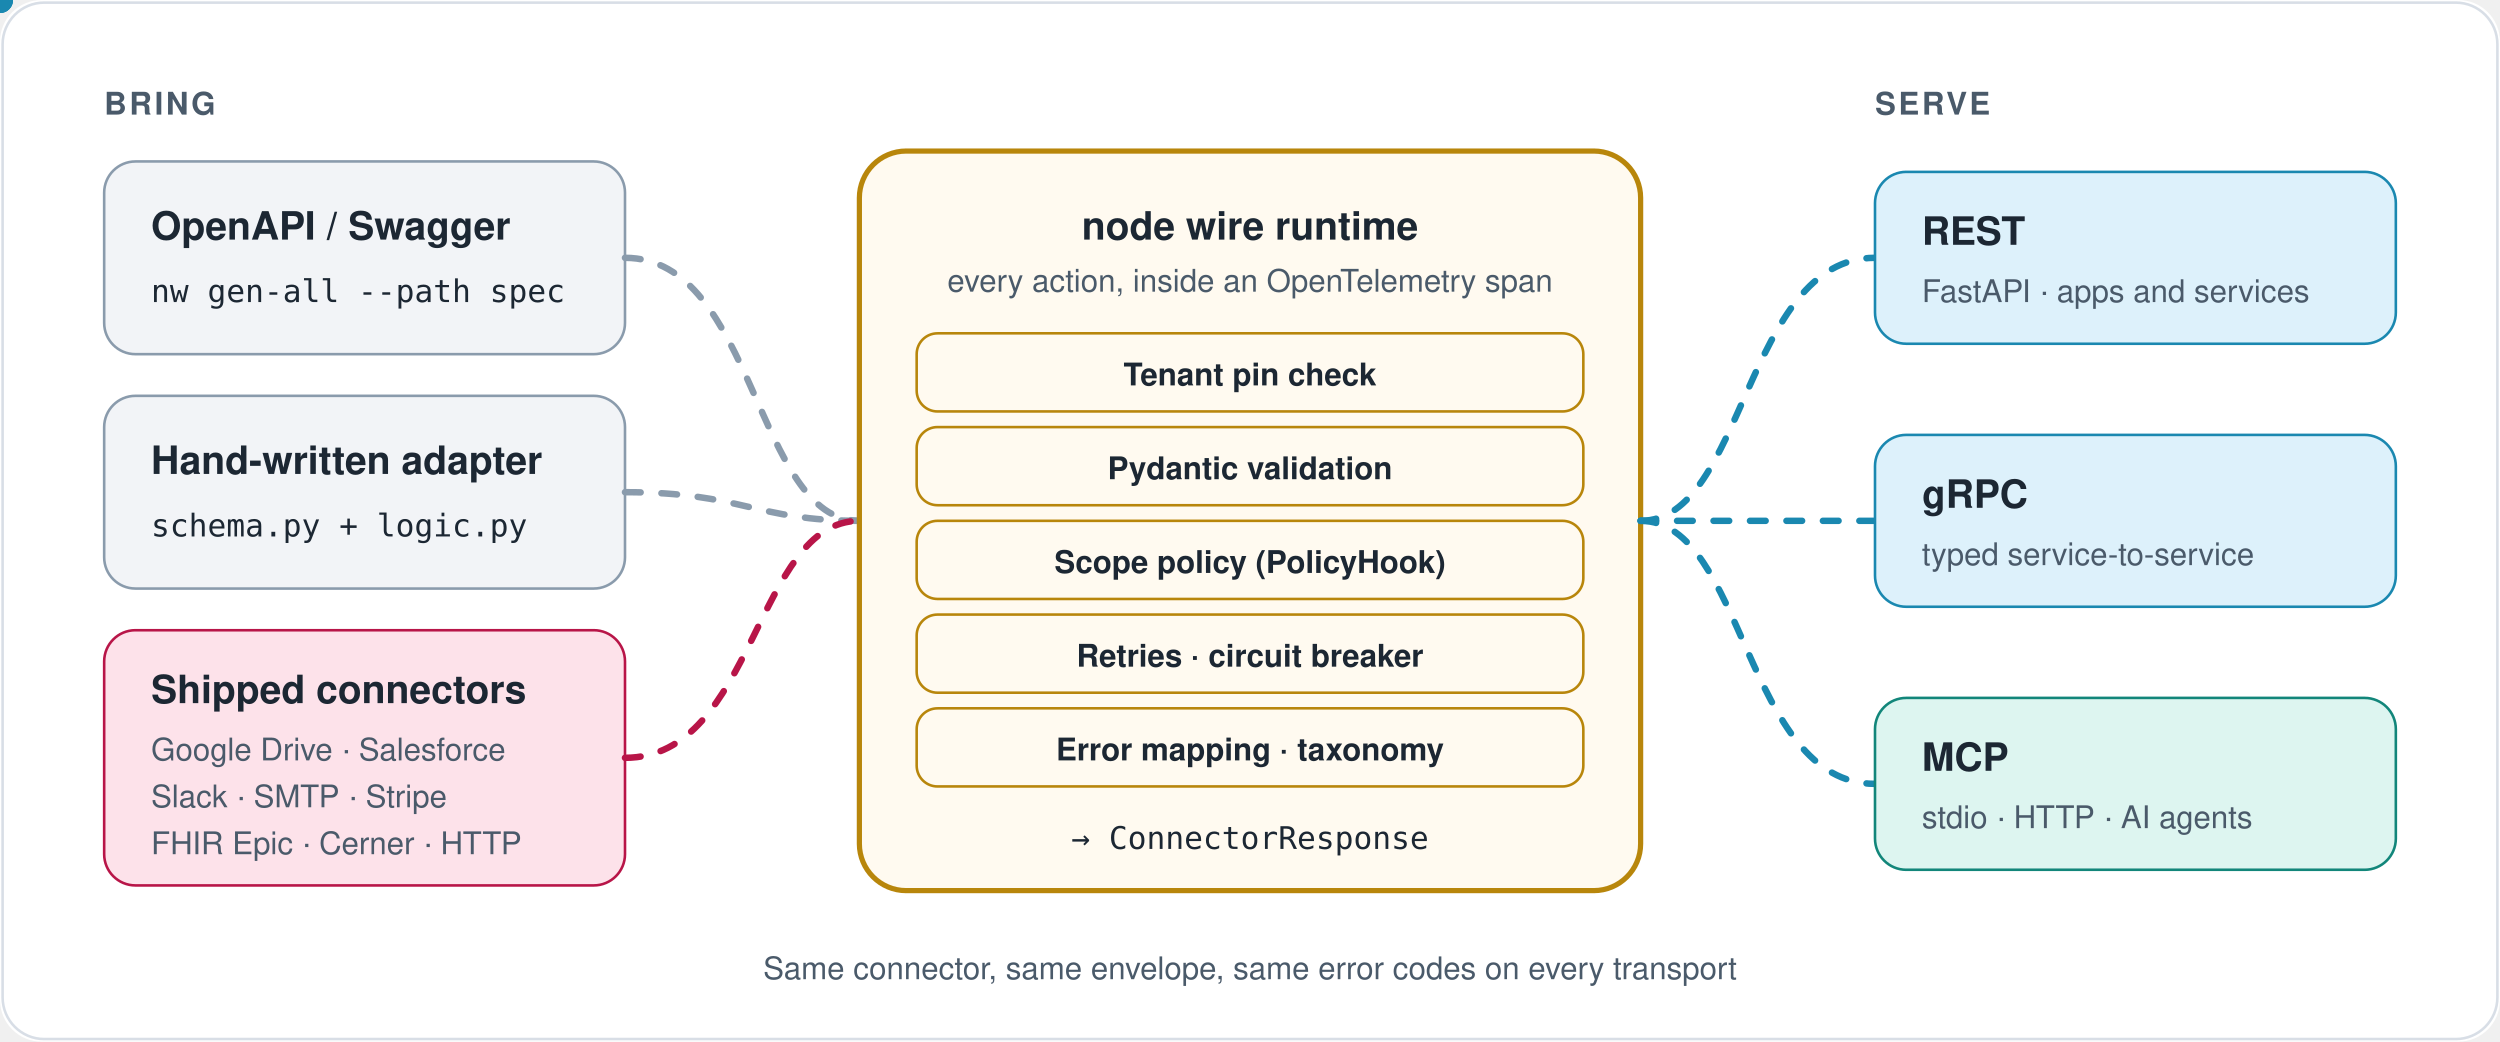
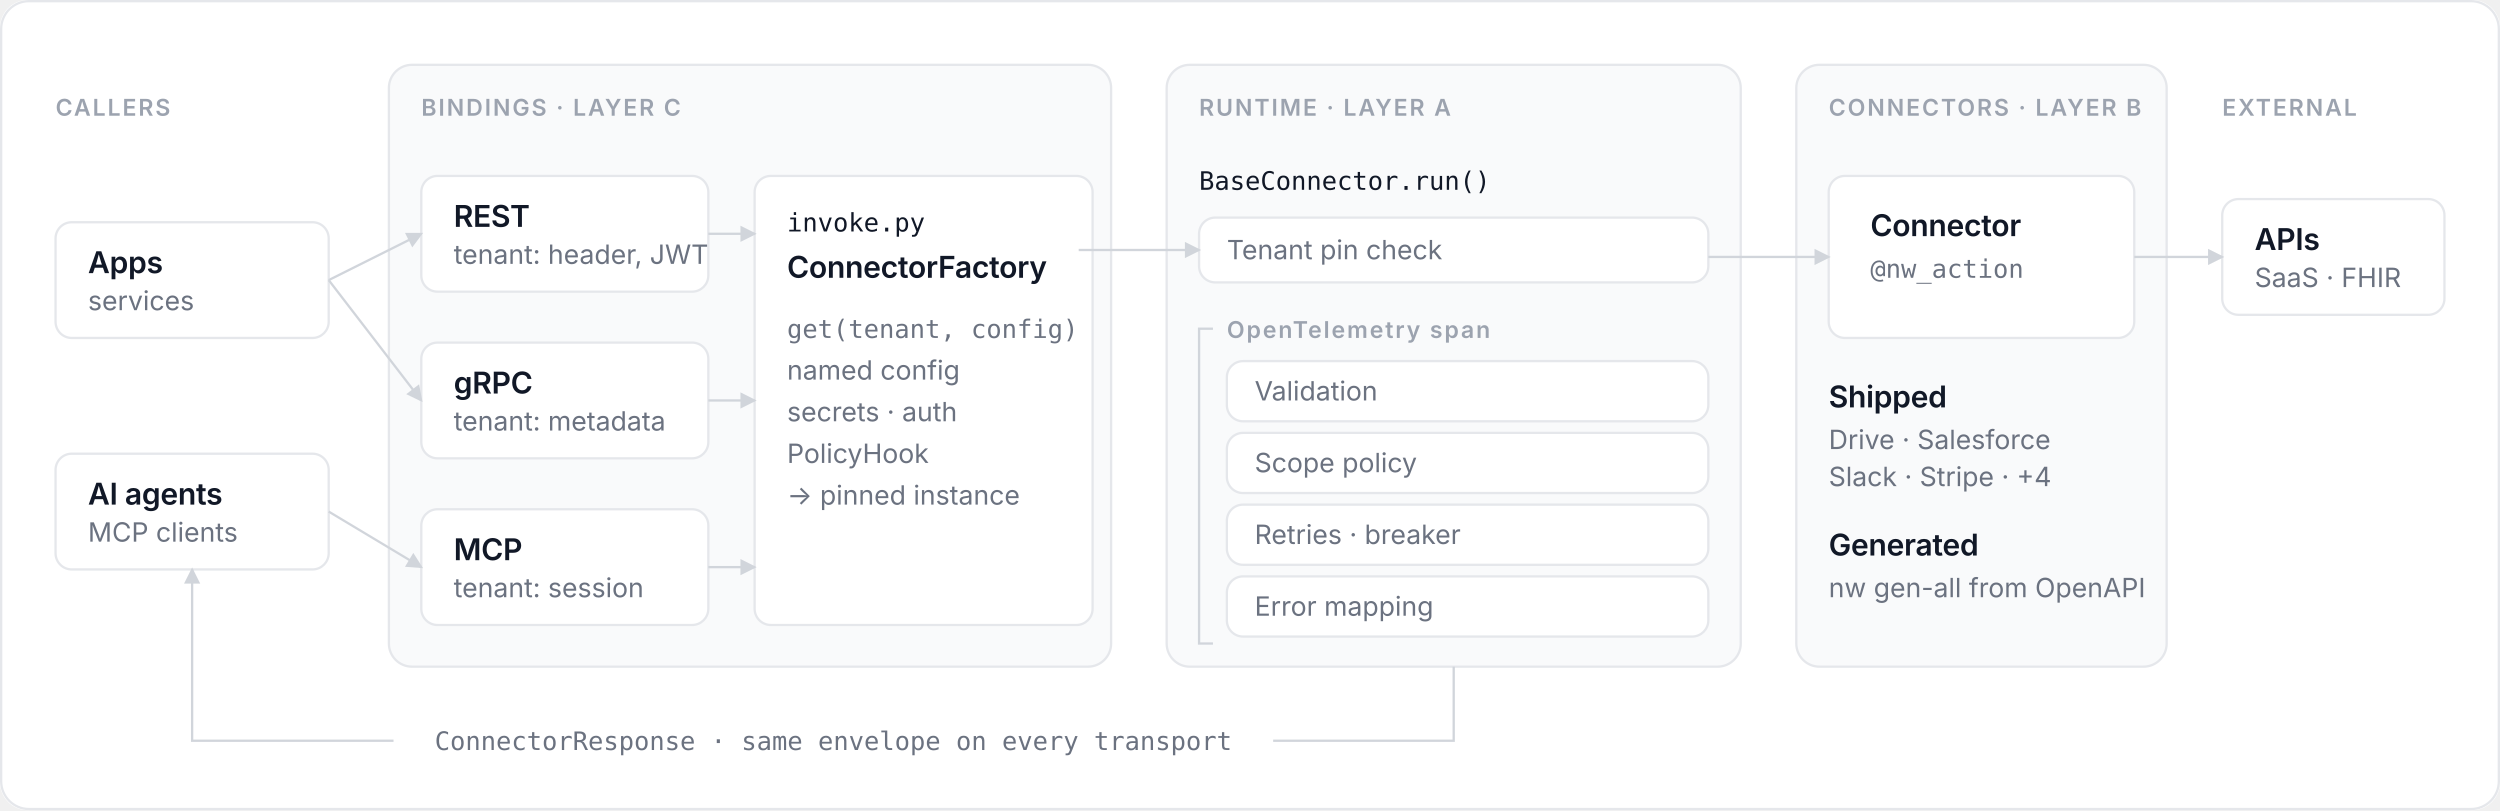
- <svg xmlns="http://www.w3.org/2000/svg" viewBox="0 0 960 400" width="960" height="400" role="img" aria-labelledby="t d">
+ <svg xmlns="http://www.w3.org/2000/svg" viewBox="0 0 1080 350" width="1080" height="350" role="img" aria-labelledby="t d">
  <style>
-     text { font-family: -apple-system, "Segoe UI", Helvetica, Arial, sans-serif; fill: #1c2733; }
-     .h { font-size: 15px; font-weight: 700; }
-     .s { font-size: 12px; fill: #4a5a6a; }
-     .chip { font-size: 12px; font-weight: 600; }
-     .mono { font-family: ui-monospace, Menlo, Consolas, monospace; font-size: 12px; }
-     .flow { fill: none; stroke-width: 2.5; stroke-linecap: round; stroke-dasharray: 6 8; animation: dash 1.2s linear infinite; }
-     .pulse { animation: pulse 2.4s ease-in-out infinite; transform-box: fill-box; transform-origin: center; }
-     .chipbox { animation: glow 7.2s ease-in-out infinite; }
-     .c2 { animation-delay: 1.2s; } .c3 { animation-delay: 2.4s; } .c4 { animation-delay: 3.6s; } .c5 { animation-delay: 4.8s; }
-     .pkt { animation: travel 3.6s cubic-bezier(.45,.05,.55,.95) infinite; }
-     .pkt2 { animation-delay: 1.2s; } .pkt3 { animation-delay: 2.4s; }
-     @keyframes dash { to { stroke-dashoffset: -28; } }
-     @keyframes pulse { 0%,100% { transform: scale(1); } 50% { transform: scale(1.06); } }
-     @keyframes glow { 0%,12%,100% { fill: #fffaf0; } 4%,8% { fill: #fbe3a6; } }
-     @keyframes travel { 0% { offset-distance: 0%; opacity: 0; } 8% { opacity: 1; } 92% { opacity: 1; } 100% { offset-distance: 100%; opacity: 0; } }
-     @media (prefers-reduced-motion: reduce) { .flow, .pulse, .chipbox, .pkt { animation: none; } }
+     text { font-family: Inter, 'SF Pro Text', -apple-system, 'Segoe UI', Roboto, Helvetica, Arial, sans-serif; fill: #111827; }
+     .t { font-size: 13px; font-weight: 600; letter-spacing: -0.01em; }
+     .b { font-size: 11.5px; fill: #6b7280; }
+     .k { font-size: 10px; font-weight: 600; fill: #9ca3af; letter-spacing: 0.08em; }
+     .m { font-family: 'JetBrains Mono', 'SF Mono', ui-monospace, Menlo, Consolas, monospace; font-size: 11px; fill: #6b7280; }
+     .mi { font-family: 'JetBrains Mono', 'SF Mono', ui-monospace, Menlo, Consolas, monospace; font-size: 11px; fill: #111827; }
+     .ln { fill: none; stroke: #d1d5db; stroke-width: 1; }
+     .er { fill: none; stroke: #e01d5a; stroke-width: 1; stroke-opacity: .45; }
+     .dot { offset-rotate: 0deg; animation: travel var(--d, 3s) cubic-bezier(.45,0,.55,1) infinite;
+            animation-delay: var(--w, 0s); opacity: 0; }
+     .hl { opacity: 0; animation: hl var(--d, 6s) ease-in-out infinite; animation-delay: var(--w, 0s); }
+     .in { opacity: 0; animation: fadein var(--d, 8s) ease-out infinite; animation-delay: var(--w, 0s); }
+     @keyframes travel { 0% { offset-distance: 0%; opacity: 0; } 10% { opacity: 1; }
+                         85% { opacity: 1; } 100% { offset-distance: 100%; opacity: 0; } }
+     @keyframes hl { 0%, 22%, 100% { opacity: 0; } 4%, 16% { opacity: 1; } }
+     @keyframes fadein { 0% { opacity: 0; transform: translateY(4px); } 8%, 82% { opacity: 1; transform: none; }
+                         92%, 100% { opacity: 0; } }
+     .bar { transform-box: fill-box; transform-origin: left; animation: grow 8s ease-in-out infinite; }
+     @keyframes grow { 0% { transform: scaleX(0); } 70%, 90% { transform: scaleX(1); } 100% { transform: scaleX(0); } }
+     @media (prefers-reduced-motion: reduce) {
+       .dot, .hl { animation: none; opacity: 0; }
+       .in, .bar { animation: none; opacity: 1; }
+     }
  </style>
-   <rect width="960" height="400" rx="16" fill="#ffffff" />
-   <rect x="1" y="1" width="958" height="398" rx="16" fill="none" stroke="#d8dee6" />
-   <text x="40" y="44" class="s" font-weight="700" letter-spacing="1">BRING</text>
-   <g>
-     <rect x="40" y="62" width="200" height="74" rx="12" fill="#f2f4f7" stroke="#8a9bac" />
-     <text x="58" y="92" class="h">OpenAPI / Swagger</text>
-     <text x="58" y="116" class="mono" fill="#4a5a6a">nw gen-all --path spec</text>
+   <rect width="1080" height="350" rx="12" fill="#ffffff" />
+   <rect x=".5" y=".5" width="1079" height="349" rx="12" fill="none" stroke="#e5e7eb" />
+   <defs>
+     <marker id="a" viewBox="0 0 8 8" refX="7" refY="4" markerWidth="7" markerHeight="7" orient="auto-start-reverse">
+       <path d="M0 0 L8 4 L0 8 z" fill="#d1d5db" />
+     </marker>
+   </defs>
+   <text x="24" y="50" class="k" text-anchor="start">CALLERS</text>
+   <rect x="24" y="96" width="118" height="50" rx="7" fill="#ffffff" stroke="#e5e7eb" />
+   <text x="38" y="118.0" class="t" text-anchor="start">Apps</text>
+   <text x="38" y="134.0" class="b" text-anchor="start">services</text>
+   <rect x="24" y="196" width="118" height="50" rx="7" fill="#ffffff" stroke="#e5e7eb" />
+   <text x="38" y="218.0" class="t" text-anchor="start">AI agents</text>
+   <text x="38" y="234.0" class="b" text-anchor="start">MCP clients</text>
+   <rect x="168" y="28" width="312" height="260" rx="10" fill="#f9fafb" stroke="#e5e7eb" />
+   <text x="182" y="50" class="k" text-anchor="start">BINDINGS · LAYER C</text>
+   <rect x="182" y="76" width="124" height="50" rx="7" fill="#ffffff" stroke="#e5e7eb" />
+   <text x="196" y="98.0" class="t" text-anchor="start">REST</text>
+   <text x="196" y="114.0" class="b" text-anchor="start">tenant: header, JWT</text>
+   <rect x="182" y="148" width="124" height="50" rx="7" fill="#ffffff" stroke="#e5e7eb" />
+   <text x="196" y="170.0" class="t" text-anchor="start">gRPC</text>
+   <text x="196" y="186.0" class="b" text-anchor="start">tenant: metadata</text>
+   <rect x="182" y="220" width="124" height="50" rx="7" fill="#ffffff" stroke="#e5e7eb" />
+   <text x="196" y="242.0" class="t" text-anchor="start">MCP</text>
+   <text x="196" y="258.0" class="b" text-anchor="start">tenant: session</text>
+   <rect x="326" y="76" width="146" height="194" rx="7" fill="#ffffff" stroke="#e5e7eb" />
+   <text x="340" y="100" class="mi" text-anchor="start">invoke.py</text>
+   <text x="340" y="120" class="t" text-anchor="start">ConnectorFactory</text>
+   <text x="340" y="146" class="m" text-anchor="start">get(tenant, config)</text>
+   <text x="340" y="164" class="b" text-anchor="start">named config</text>
+   <text x="340" y="182" class="b" text-anchor="start">secrets · auth</text>
+   <text x="340" y="200" class="b" text-anchor="start">PolicyHook</text>
+   <text x="340" y="218" class="b" text-anchor="start">→ pinned instance</text>
+   <rect x="504" y="28" width="248" height="260" rx="10" fill="#f9fafb" stroke="#e5e7eb" />
+   <text x="518" y="50" class="k" text-anchor="start">RUNTIME · LAYER A</text>
+   <text x="518" y="82" class="mi" text-anchor="start">BaseConnector.run()</text>
+   <rect x="518" y="94" width="220" height="28" rx="7" fill="#ffffff" stroke="#e5e7eb" />
+   <g class="hl" style="--d: 7s; --w: 0.9s">
+     <rect x="518" y="94" width="220" height="28" rx="7" fill="#e8f6fb" stroke="#1a9fc8" stroke-opacity=".5" />
  </g>
-   <g>
-     <rect x="40" y="152" width="200" height="74" rx="12" fill="#f2f4f7" stroke="#8a9bac" />
-     <text x="58" y="182" class="h">Hand-written adapter</text>
-     <text x="58" y="206" class="mono" fill="#4a5a6a">schema.py + logic.py</text>
+   <text x="530" y="112" class="b" text-anchor="start" fill="#111827">Tenant pin check</text>
+   <path class="ln" d="M524 142 L 518 142 L 518 278 L 524 278" />
+   <text x="530" y="146" class="k" text-anchor="start">OpenTelemetry span</text>
+   <rect x="530" y="156" width="208" height="26" rx="7" fill="#ffffff" stroke="#e5e7eb" />
+   <g class="hl" style="--d: 7s; --w: 1.3s">
+     <rect x="530" y="156" width="208" height="26" rx="7" fill="#e8f6fb" stroke="#1a9fc8" stroke-opacity=".5" />
  </g>
-   <g>
-     <rect x="40" y="242" width="200" height="98" rx="12" fill="#fde2ea" stroke="#b81548" />
-     <text x="58" y="270" class="h" fill="#3d0a1d">Shipped connectors</text>
-     <text x="58" y="292" class="s" fill="#3d0a1d">Google Drive · Salesforce</text>
-     <text x="58" y="310" class="s" fill="#3d0a1d">Slack · SMTP · Stripe</text>
-     <text x="58" y="328" class="s" fill="#3d0a1d">FHIR Epic · Cerner · HTTP</text>
+   <text x="542" y="173" class="b" text-anchor="start" fill="#111827">Validation</text>
+   <rect x="530" y="187" width="208" height="26" rx="7" fill="#ffffff" stroke="#e5e7eb" />
+   <g class="hl" style="--d: 7s; --w: 1.7s">
+     <rect x="530" y="187" width="208" height="26" rx="7" fill="#e8f6fb" stroke="#1a9fc8" stroke-opacity=".5" />
  </g>
-   <path class="flow" stroke="#8a9bac" d="M240 99 C 290 99, 290 200, 330 200" />
-   <path class="flow" stroke="#8a9bac" d="M240 189 C 285 189, 290 200, 330 200" />
-   <path class="flow" stroke="#b81548" d="M240 291 C 290 291, 290 200, 330 200" />
-   <g class="pulse">
-     <rect x="330" y="58" width="300" height="284" rx="18" fill="#fffaf0" stroke="#b8860b" stroke-width="2" />
+   <text x="542" y="204" class="b" text-anchor="start" fill="#111827">Scope policy</text>
+   <rect x="530" y="218" width="208" height="26" rx="7" fill="#ffffff" stroke="#e5e7eb" />
+   <g class="hl" style="--d: 7s; --w: 2.1s">
+     <rect x="530" y="218" width="208" height="26" rx="7" fill="#e8f6fb" stroke="#1a9fc8" stroke-opacity=".5" />
  </g>
-   <text x="480" y="92" class="h" text-anchor="middle" fill="#3a2c05" font-size="17">node wire runtime</text>
-   <text x="480" y="112" class="s" text-anchor="middle" fill="#6b5410">every action, inside an OpenTelemetry span</text>
-   <g class="chip">
-     <rect class="chipbox" fill="#fffaf0" x="352" y="128" width="256" height="30" rx="8" stroke="#b8860b" />
-     <text x="480" y="148" text-anchor="middle" fill="#3a2c05">Tenant pin check</text>
-     <rect class="chipbox c2" fill="#fffaf0" x="352" y="164" width="256" height="30" rx="8" stroke="#b8860b" />
-     <text x="480" y="184" text-anchor="middle" fill="#3a2c05">Pydantic validation</text>
-     <rect class="chipbox c3" fill="#fffaf0" x="352" y="200" width="256" height="30" rx="8" stroke="#b8860b" />
-     <text x="480" y="220" text-anchor="middle" fill="#3a2c05">Scope policy (PolicyHook)</text>
-     <rect class="chipbox c4" fill="#fffaf0" x="352" y="236" width="256" height="30" rx="8" stroke="#b8860b" />
-     <text x="480" y="256" text-anchor="middle" fill="#3a2c05">Retries · circuit breaker</text>
-     <rect class="chipbox c5" fill="#fffaf0" x="352" y="272" width="256" height="30" rx="8" stroke="#b8860b" />
-     <text x="480" y="292" text-anchor="middle" fill="#3a2c05">Error mapping · taxonomy</text>
+   <text x="542" y="235" class="b" text-anchor="start" fill="#111827">Retries · breaker</text>
+   <rect x="530" y="249" width="208" height="26" rx="7" fill="#ffffff" stroke="#e5e7eb" />
+   <g class="hl" style="--d: 7s; --w: 2.5s">
+     <rect x="530" y="249" width="208" height="26" rx="7" fill="#e8f6fb" stroke="#1a9fc8" stroke-opacity=".5" />
  </g>
-   <text x="480" y="326" class="mono" text-anchor="middle" fill="#6b5410">→ ConnectorResponse</text>
-   <path id="o1" class="flow" stroke="#1a88b0" d="M630 200 C 670 200, 670 99, 720 99" />
-   <path id="o2" class="flow" stroke="#1a88b0" d="M630 200 L 720 200" />
-   <path id="o3" class="flow" stroke="#1a88b0" d="M630 200 C 670 200, 670 301, 720 301" />
-   <circle r="5" fill="#1a88b0" class="pkt" style="offset-path: path('M630 200 C 670 200, 670 99, 720 99')" />
-   <circle r="5" fill="#1a88b0" class="pkt pkt2" style="offset-path: path('M630 200 L 720 200')" />
-   <circle r="5" fill="#1a88b0" class="pkt pkt3" style="offset-path: path('M630 200 C 670 200, 670 301, 720 301')" />
-   <text x="720" y="44" class="s" font-weight="700" letter-spacing="1">SERVE</text>
-   <g>
-     <rect x="720" y="66" width="200" height="66" rx="12" fill="#ddf1fb" stroke="#1a88b0" />
-     <text x="738" y="94" class="h" fill="#0d2f3d">REST</text>
-     <text x="738" y="116" class="s" fill="#0d2f3d">FastAPI · apps and services</text>
+   <text x="542" y="266" class="b" text-anchor="start" fill="#111827">Error mapping</text>
+   <rect x="776" y="28" width="160" height="260" rx="10" fill="#f9fafb" stroke="#e5e7eb" />
+   <text x="790" y="50" class="k" text-anchor="start">CONNECTORS · LAYER B</text>
+   <rect x="790" y="76" width="132" height="70" rx="7" fill="#ffffff" stroke="#e5e7eb" />
+   <g class="hl" style="--d: 7s; --w: 3.0s">
+     <rect x="790" y="76" width="132" height="70" rx="7" fill="#e8f6fb" stroke="#1a9fc8" stroke-opacity=".5" />
  </g>
-   <g>
-     <rect x="720" y="167" width="200" height="66" rx="12" fill="#ddf1fb" stroke="#1a88b0" />
-     <text x="738" y="195" class="h" fill="#0d2f3d">gRPC</text>
-     <text x="738" y="217" class="s" fill="#0d2f3d">typed service-to-service</text>
-   </g>
-   <g>
-     <rect x="720" y="268" width="200" height="66" rx="12" fill="#ddf5f0" stroke="#12867a" />
-     <text x="738" y="296" class="h" fill="#0b2f2a">MCP</text>
-     <text x="738" y="318" class="s" fill="#0b2f2a">stdio · HTTP · AI agents</text>
-   </g>
-   <text x="480" y="376" class="s" text-anchor="middle">Same connector, same envelope, same error codes on every transport</text>
+   <text x="808" y="102" class="t" text-anchor="start">Connector</text>
+   <text x="808" y="120" class="m" text-anchor="start">@nw_action</text>
+   <text x="790" y="176" class="t" text-anchor="start">Shipped</text>
+   <text x="790" y="194" class="b" text-anchor="start">Drive · Salesforce</text>
+   <text x="790" y="210" class="b" text-anchor="start">Slack · Stripe · +4</text>
+   <text x="790" y="240" class="t" text-anchor="start">Generated</text>
+   <text x="790" y="258" class="b" text-anchor="start">nw gen-all from OpenAPI</text>
+   <text x="960" y="50" class="k" text-anchor="start">EXTERNAL</text>
+   <rect x="960" y="86" width="96" height="50" rx="7" fill="#ffffff" stroke="#e5e7eb" />
+   <text x="974" y="108.0" class="t" text-anchor="start">APIs</text>
+   <text x="974" y="124.0" class="b" text-anchor="start">SaaS · FHIR</text>
+   <path class="ln" d="M142 121 L 182 101" marker-end="url(#a)" />
+   <path class="ln" d="M142 121 L 182 173" marker-end="url(#a)" />
+   <path class="ln" d="M142 221 L 182 245" marker-end="url(#a)" />
+   <path class="ln" d="M306 101 L 326 101" marker-end="url(#a)" />
+   <path class="ln" d="M306 173 L 326 173" marker-end="url(#a)" />
+   <path class="ln" d="M306 245 L 326 245" marker-end="url(#a)" />
+   <path class="ln" d="M466 108 L 518 108" marker-end="url(#a)" />
+   <path class="ln" d="M738 111 L 790 111" marker-end="url(#a)" />
+   <path class="ln" d="M922 111 L 960 111" marker-end="url(#a)" />
+   <circle class="dot" r="3" fill="#1a9fc8" style="offset-path: path('M142 121 L 182 101 L 306 101 L 326 101'); --d: 1.6s; --w: 0s" />
+   <circle class="dot" r="3" fill="#1a9fc8" style="offset-path: path('M466 108 L 518 108'); --d: 0.9s; --w: 0.6s" />
+   <circle class="dot" r="3" fill="#1a9fc8" style="offset-path: path('M738 111 L 790 111 L 922 111 L 960 111'); --d: 1.4s; --w: 2.6s" />
+   <path class="ln" d="M628 288 L 628 320 L 83 320 L 83 246" marker-end="url(#a)" />
+   <rect x="170" y="310" width="380" height="20" fill="#ffffff" />
+   <text x="360" y="324" class="m" text-anchor="middle">ConnectorResponse · same envelope on every transport</text>
+   <circle class="dot" r="3" fill="#1a9fc8" style="offset-path: path('M628 288 L 628 320 L 83 320 L 83 246'); --d: 2.6s; --w: 3.6s" />
</svg>
